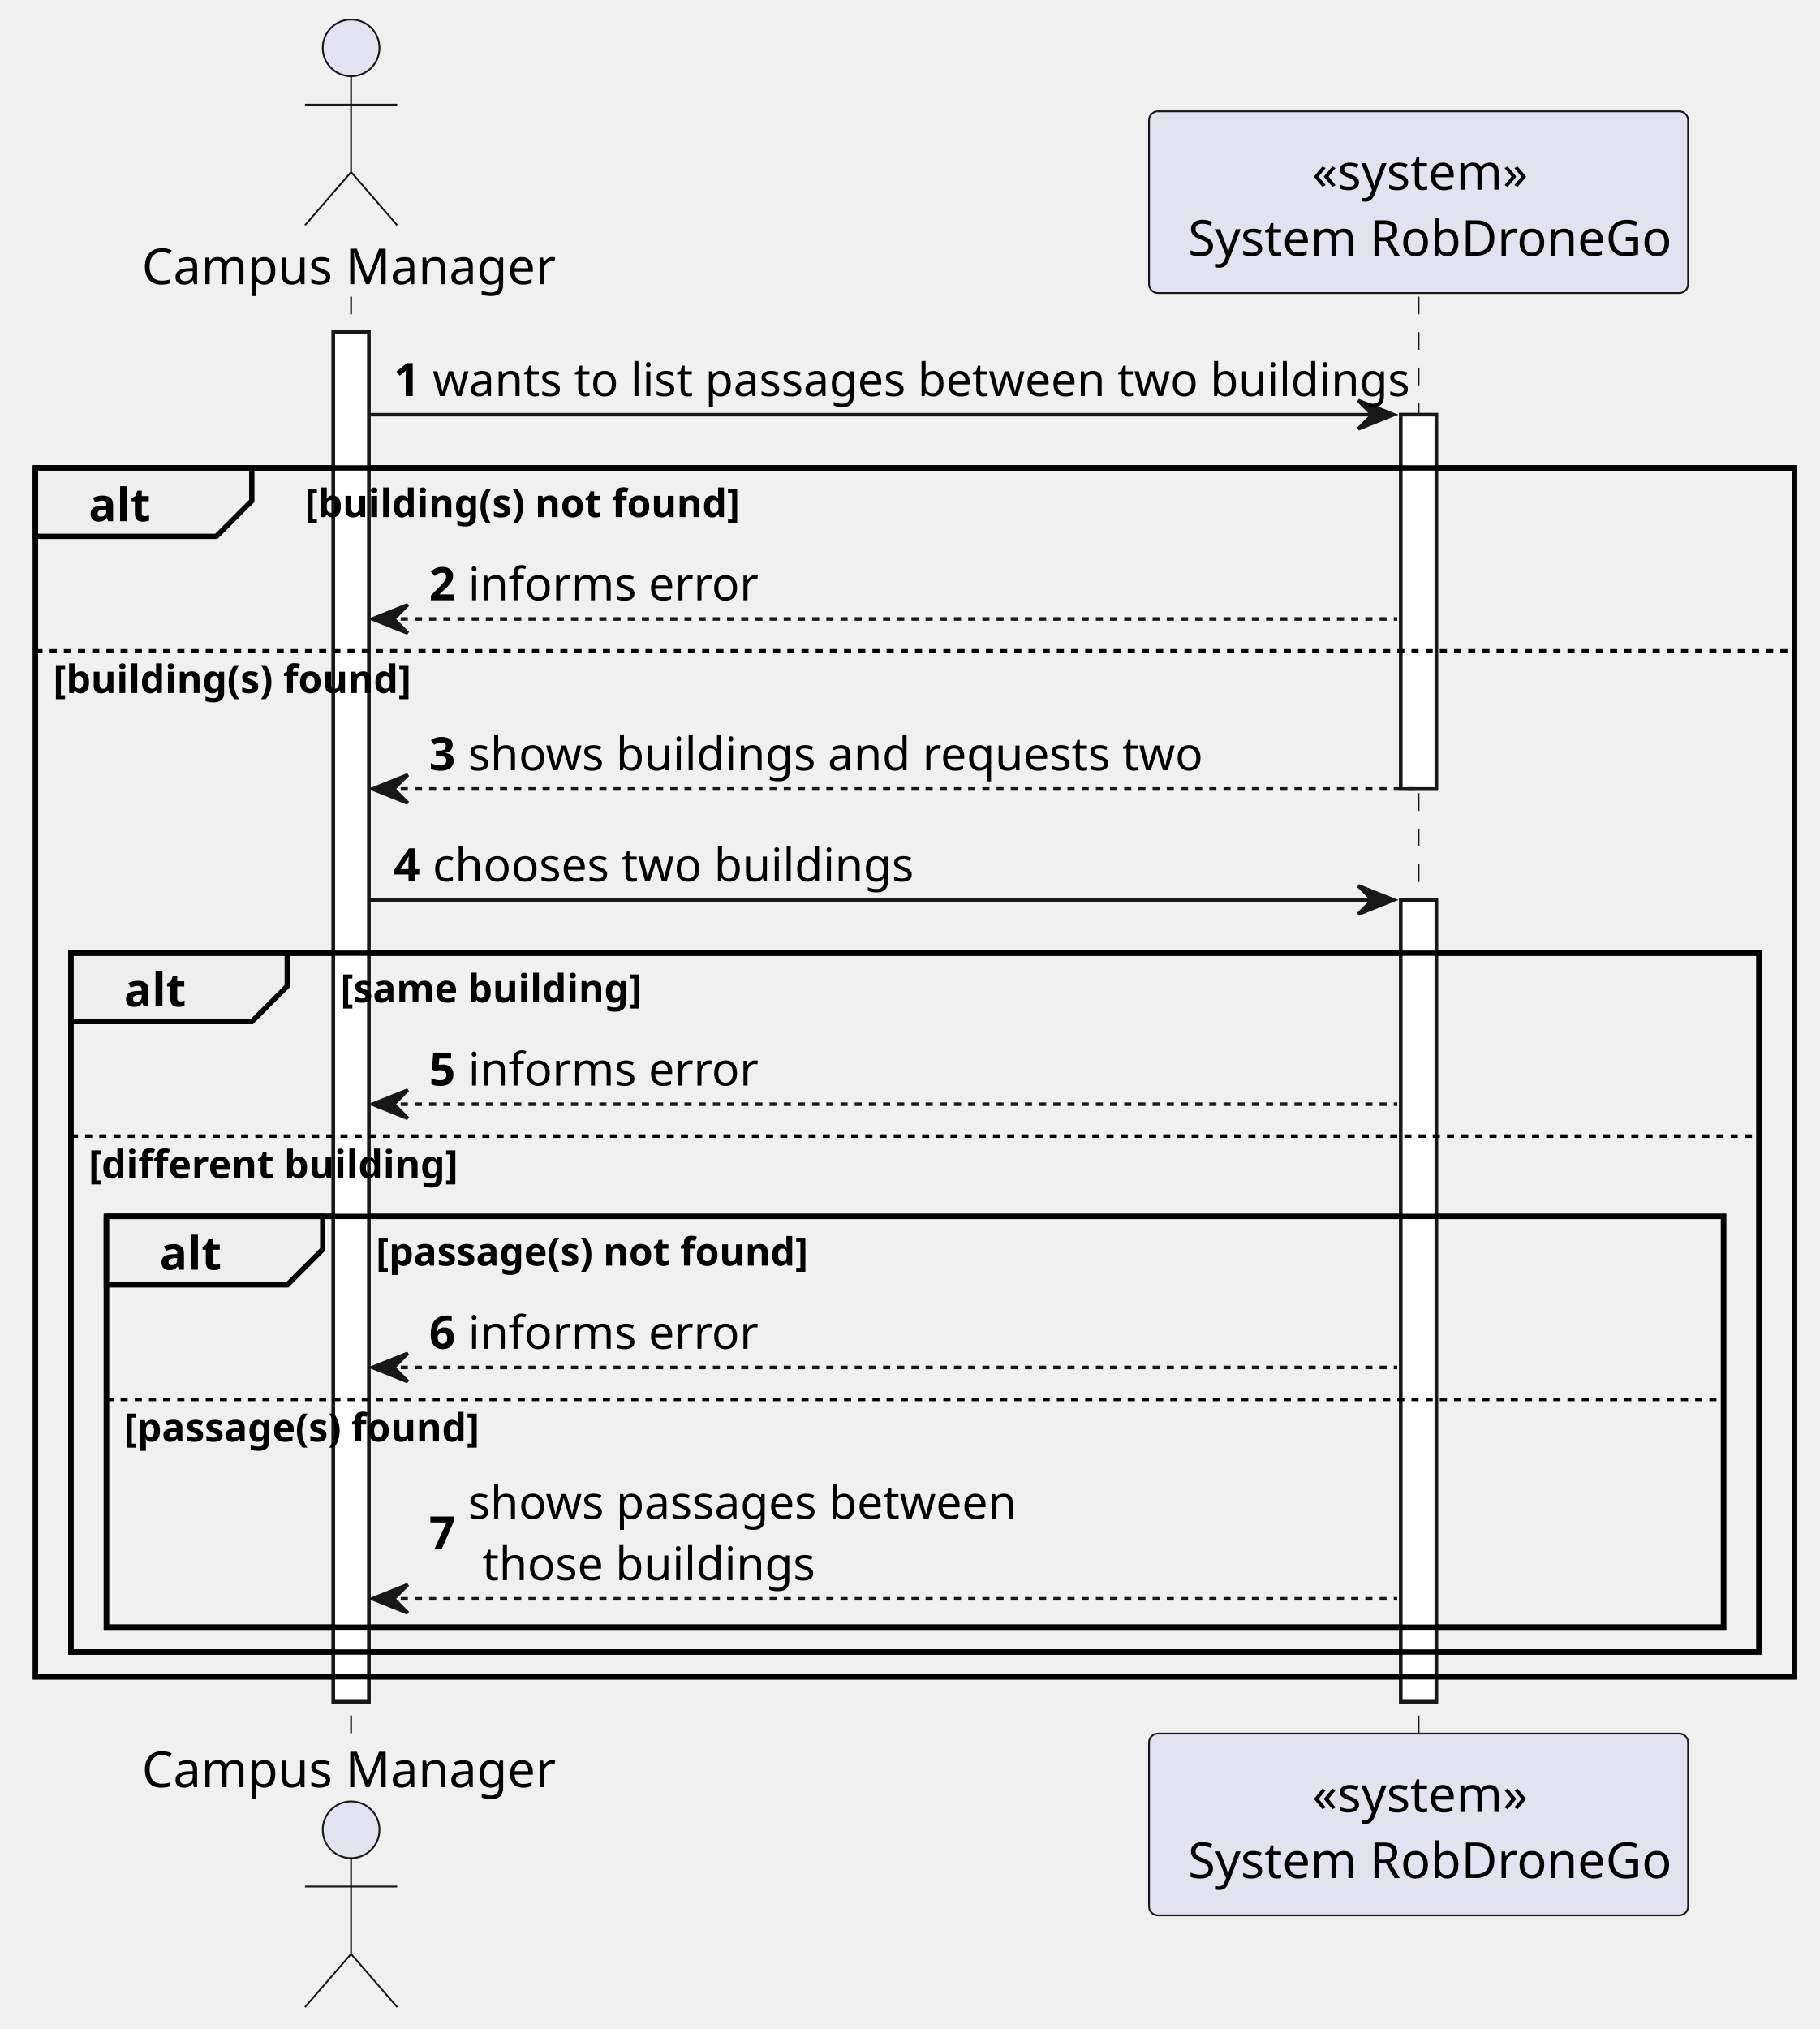
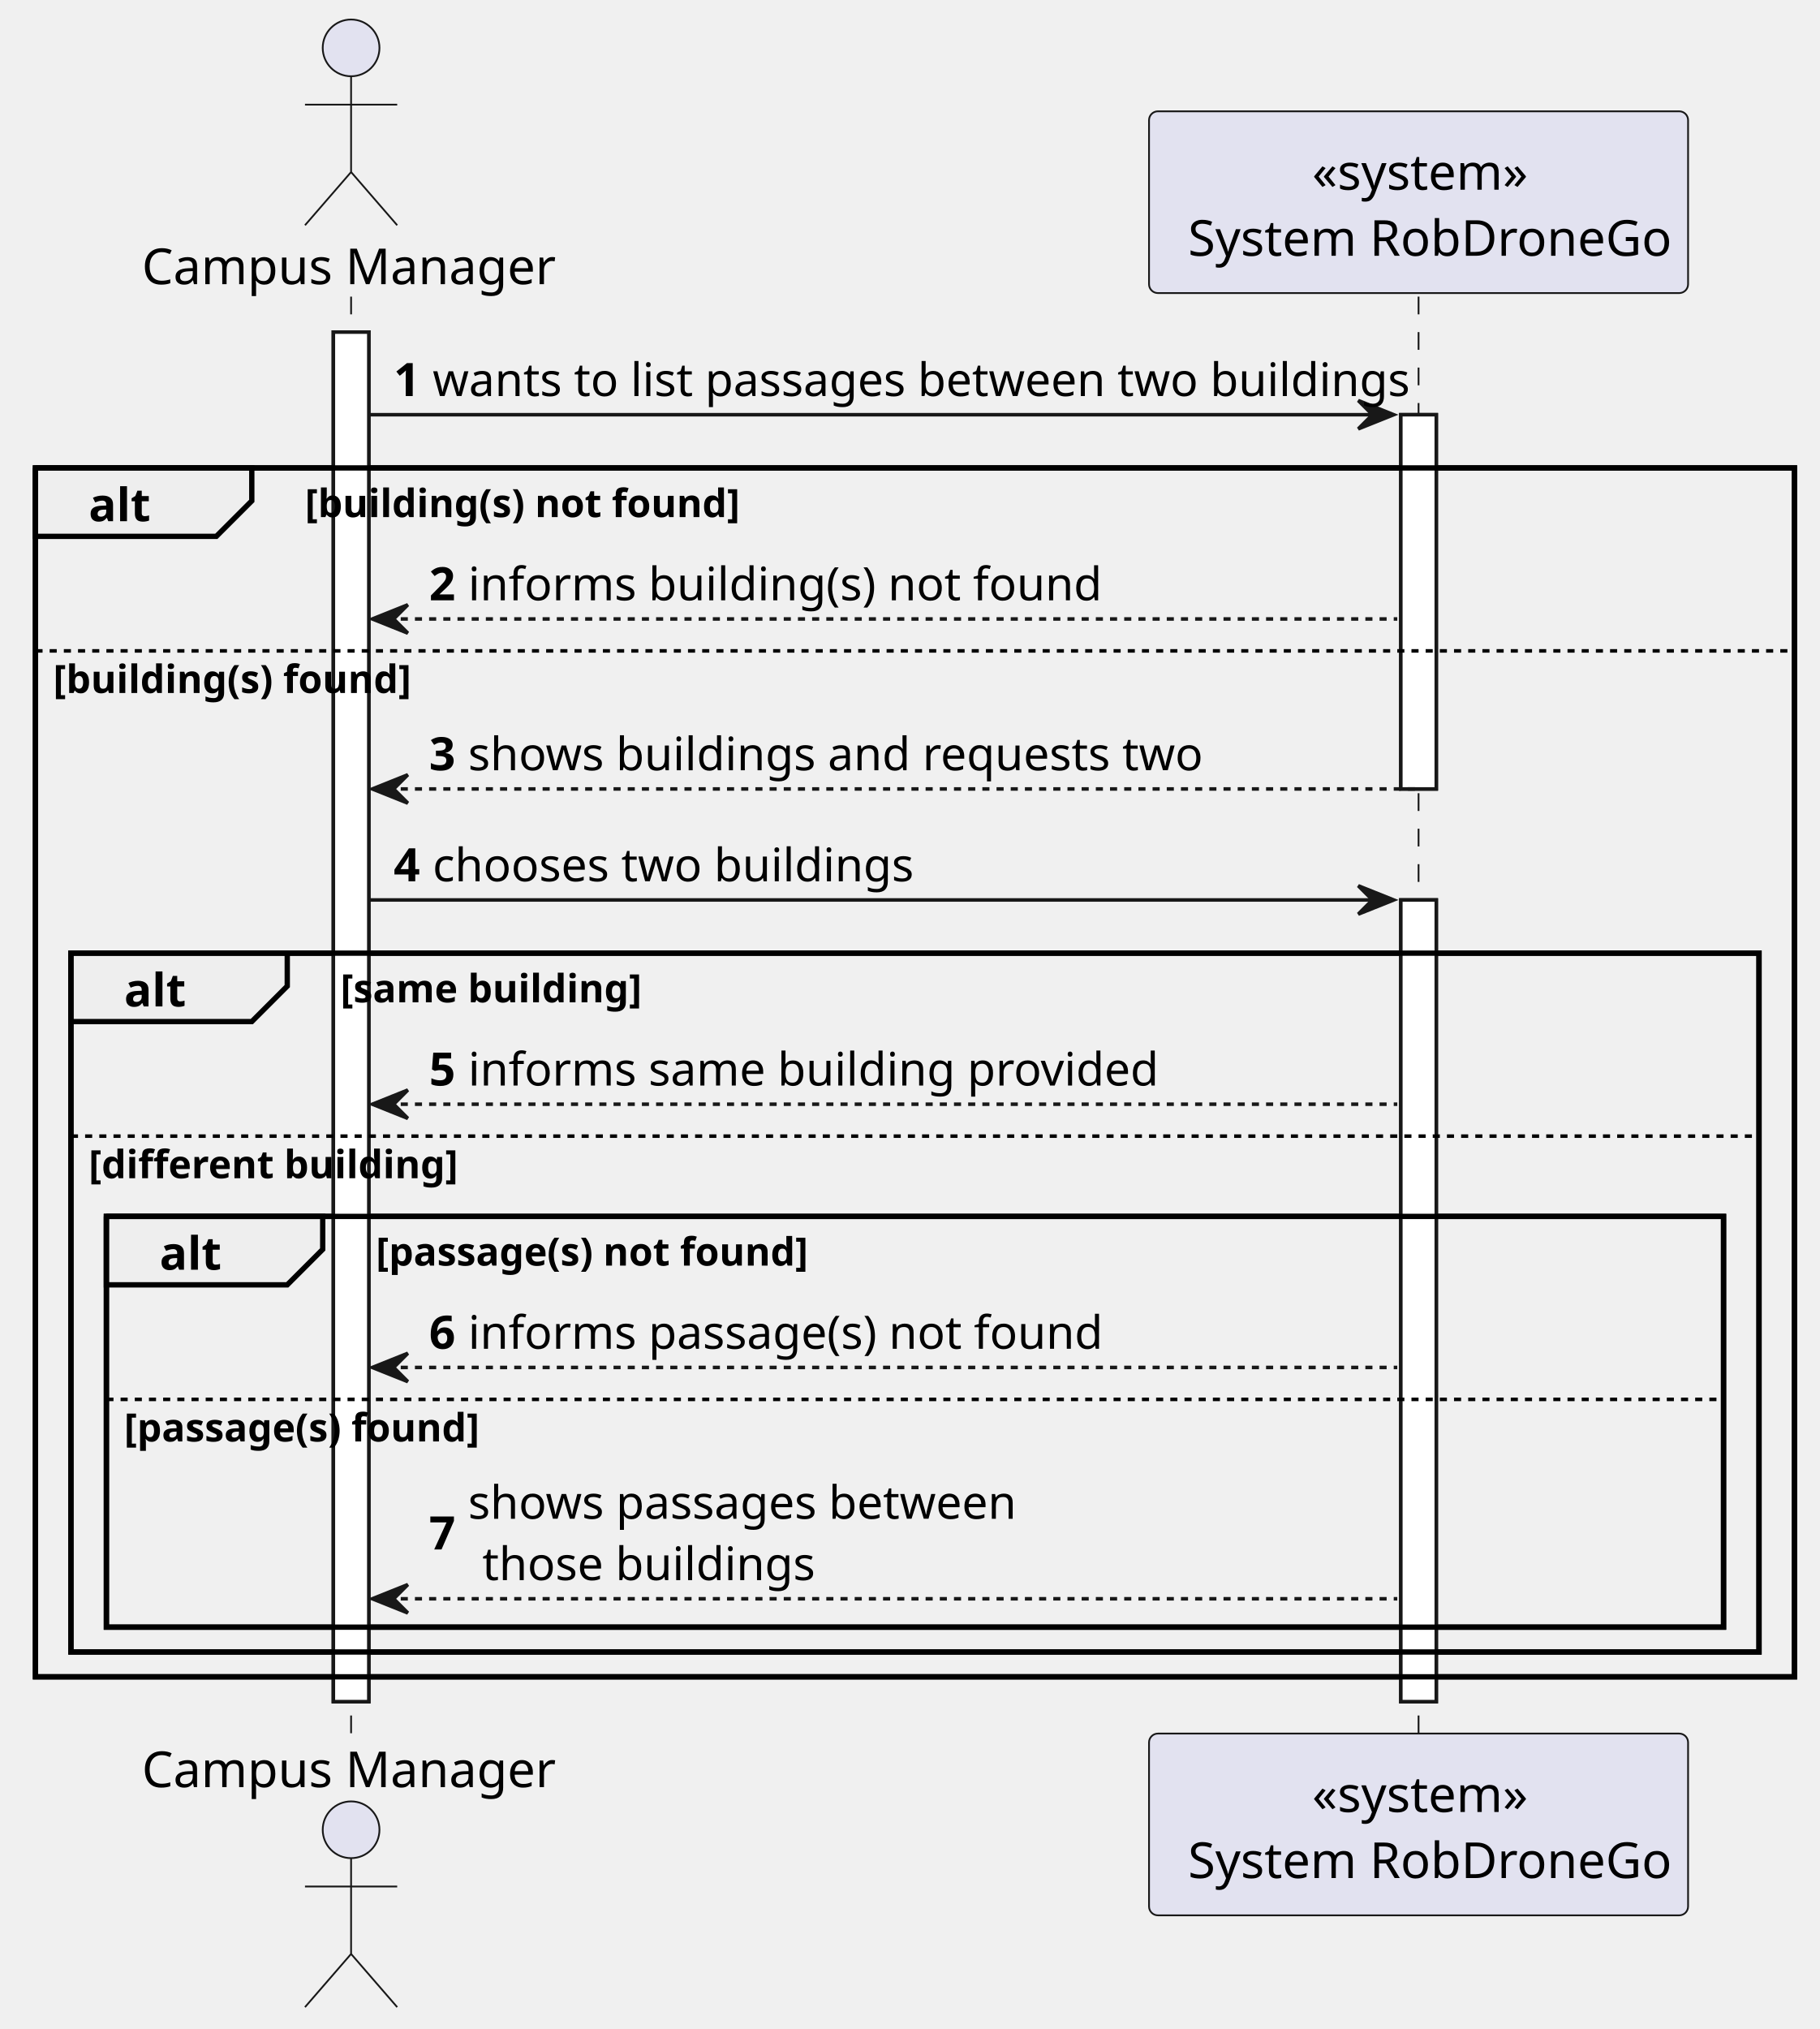
<svg xmlns="http://www.w3.org/2000/svg" contentStyleType="text/css" height="572px" preserveAspectRatio="none" style="width:513px;height:572px;background:#FFFFFF;" version="1.1" viewBox="0 0 513 572" width="513px" zoomAndPan="magnify">
  <defs />
  <g>
    <rect fill="#FFFFFF" height="386.094" style="stroke:#181818;stroke-width:1.0;" width="10" x="94" y="93.621" />
    <rect fill="#FFFFFF" height="105.504" style="stroke:#181818;stroke-width:1.0;" width="10" x="395" y="116.912" />
    <rect fill="#FFFFFF" height="226.008" style="stroke:#181818;stroke-width:1.0;" width="10" x="395" y="253.707" />
    <rect fill="none" height="340.803" style="stroke:#000000;stroke-width:1.5;" width="496" x="10" y="131.912" />
    <rect fill="none" height="197.008" style="stroke:#000000;stroke-width:1.5;" width="476" x="20" y="268.707" />
    <rect fill="none" height="115.795" style="stroke:#000000;stroke-width:1.5;" width="456" x="30" y="342.92" />
    <line style="stroke:#181818;stroke-width:0.5;stroke-dasharray:5.0,5.0;" x1="99" x2="99" y1="83.621" y2="489.715" />
    <line style="stroke:#181818;stroke-width:0.5;stroke-dasharray:5.0,5.0;" x1="400" x2="400" y1="83.621" y2="489.715" />
    <text fill="#000000" font-family="sans-serif" font-size="14" lengthAdjust="spacing" textLength="112" x="40" y="80.107">Campus Manager</text>
    <ellipse cx="99" cy="13.5" fill="#E2E2F0" rx="8" ry="8" style="stroke:#181818;stroke-width:0.5;" />
    <path d="M99,21.5 L99,48.5 M86,29.5 L112,29.5 M99,48.5 L86,63.5 M99,48.5 L112,63.5 " fill="none" style="stroke:#181818;stroke-width:0.5;" />
    <text fill="#000000" font-family="sans-serif" font-size="14" lengthAdjust="spacing" textLength="112" x="40" y="503.822">Campus Manager</text>
    <ellipse cx="99" cy="515.836" fill="#E2E2F0" rx="8" ry="8" style="stroke:#181818;stroke-width:0.5;" />
    <path d="M99,523.836 L99,550.836 M86,531.836 L112,531.836 M99,550.836 L86,565.836 M99,550.836 L112,565.836 " fill="none" style="stroke:#181818;stroke-width:0.5;" />
    <rect fill="#E2E2F0" height="51.242" rx="2.5" ry="2.5" style="stroke:#181818;stroke-width:0.5;" width="152" x="324" y="31.379" />
    <text fill="#000000" font-family="sans-serif" font-size="14" lengthAdjust="spacing" textLength="60" x="370" y="53.486">«system»</text>
    <text fill="#000000" font-family="sans-serif" font-size="14" lengthAdjust="spacing" textLength="134" x="335" y="72.107">System RobDroneGo</text>
    <rect fill="#E2E2F0" height="51.242" rx="2.5" ry="2.5" style="stroke:#181818;stroke-width:0.5;" width="152" x="324" y="488.715" />
    <text fill="#000000" font-family="sans-serif" font-size="14" lengthAdjust="spacing" textLength="60" x="370" y="510.822">«system»</text>
    <text fill="#000000" font-family="sans-serif" font-size="14" lengthAdjust="spacing" textLength="134" x="335" y="529.443">System RobDroneGo</text>
    <rect fill="#FFFFFF" height="386.094" style="stroke:#181818;stroke-width:1.0;" width="10" x="94" y="93.621" />
    <rect fill="#FFFFFF" height="105.504" style="stroke:#181818;stroke-width:1.0;" width="10" x="395" y="116.912" />
    <rect fill="#FFFFFF" height="226.008" style="stroke:#181818;stroke-width:1.0;" width="10" x="395" y="253.707" />
    <polygon fill="#181818" points="383,112.912,393,116.912,383,120.912,387,116.912" style="stroke:#181818;stroke-width:1.0;" />
    <line style="stroke:#181818;stroke-width:1.0;" x1="104" x2="389" y1="116.912" y2="116.912" />
    <text fill="#000000" font-family="sans-serif" font-size="13" font-weight="bold" lengthAdjust="spacing" textLength="7" x="111" y="111.649">1</text>
    <text fill="#000000" font-family="sans-serif" font-size="13" lengthAdjust="spacing" textLength="261" x="122" y="111.649">wants to list passages between two buildings</text>
    <path d="M10,131.912 L71,131.912 L71,141.203 L61,151.203 L10,151.203 L10,131.912 " fill="#EEEEEE" style="stroke:#000000;stroke-width:1.5;" />
    <rect fill="none" height="340.803" style="stroke:#000000;stroke-width:1.5;" width="496" x="10" y="131.912" />
    <text fill="#000000" font-family="sans-serif" font-size="13" font-weight="bold" lengthAdjust="spacing" textLength="16" x="25" y="146.94">alt</text>
    <text fill="#000000" font-family="sans-serif" font-size="11" font-weight="bold" lengthAdjust="spacing" textLength="123" x="86" y="145.782">[building(s) not found]</text>
    <polygon fill="#181818" points="115,170.494,105,174.494,115,178.494,111,174.494" style="stroke:#181818;stroke-width:1.0;" />
    <line style="stroke:#181818;stroke-width:1.0;stroke-dasharray:2.0,2.0;" x1="109" x2="394" y1="174.494" y2="174.494" />
    <text fill="#000000" font-family="sans-serif" font-size="13" font-weight="bold" lengthAdjust="spacing" textLength="7" x="121" y="169.231">2</text>
-     <text fill="#000000" font-family="sans-serif" font-size="13" lengthAdjust="spacing" textLength="72" x="132" y="169.231">informs error</text>
+     <text fill="#000000" font-family="sans-serif" font-size="13" lengthAdjust="spacing" textLength="162" x="132" y="169.231">informs building(s) not found</text>
    <line style="stroke:#000000;stroke-width:1.0;stroke-dasharray:2.0,2.0;" x1="10" x2="506" y1="183.494" y2="183.494" />
    <text fill="#000000" font-family="sans-serif" font-size="11" font-weight="bold" lengthAdjust="spacing" textLength="102" x="15" y="195.364">[building(s) found]</text>
    <polygon fill="#181818" points="115,218.416,105,222.416,115,226.416,111,222.416" style="stroke:#181818;stroke-width:1.0;" />
    <line style="stroke:#181818;stroke-width:1.0;stroke-dasharray:2.0,2.0;" x1="109" x2="399" y1="222.416" y2="222.416" />
    <text fill="#000000" font-family="sans-serif" font-size="13" font-weight="bold" lengthAdjust="spacing" textLength="7" x="121" y="217.153">3</text>
    <text fill="#000000" font-family="sans-serif" font-size="13" lengthAdjust="spacing" textLength="195" x="132" y="217.153">shows buildings and requests two</text>
    <polygon fill="#181818" points="383,249.707,393,253.707,383,257.707,387,253.707" style="stroke:#181818;stroke-width:1.0;" />
    <line style="stroke:#181818;stroke-width:1.0;" x1="104" x2="389" y1="253.707" y2="253.707" />
    <text fill="#000000" font-family="sans-serif" font-size="13" font-weight="bold" lengthAdjust="spacing" textLength="7" x="111" y="248.444">4</text>
    <text fill="#000000" font-family="sans-serif" font-size="13" lengthAdjust="spacing" textLength="128" x="122" y="248.444">chooses two buildings</text>
    <path d="M20,268.707 L81,268.707 L81,277.998 L71,287.998 L20,287.998 L20,268.707 " fill="#EEEEEE" style="stroke:#000000;stroke-width:1.5;" />
    <rect fill="none" height="197.008" style="stroke:#000000;stroke-width:1.5;" width="476" x="20" y="268.707" />
    <text fill="#000000" font-family="sans-serif" font-size="13" font-weight="bold" lengthAdjust="spacing" textLength="16" x="35" y="283.735">alt</text>
    <text fill="#000000" font-family="sans-serif" font-size="11" font-weight="bold" lengthAdjust="spacing" textLength="86" x="96" y="282.577">[same building]</text>
    <polygon fill="#181818" points="115,307.289,105,311.289,115,315.289,111,311.289" style="stroke:#181818;stroke-width:1.0;" />
    <line style="stroke:#181818;stroke-width:1.0;stroke-dasharray:2.0,2.0;" x1="109" x2="394" y1="311.289" y2="311.289" />
    <text fill="#000000" font-family="sans-serif" font-size="13" font-weight="bold" lengthAdjust="spacing" textLength="7" x="121" y="306.026">5</text>
-     <text fill="#000000" font-family="sans-serif" font-size="13" lengthAdjust="spacing" textLength="72" x="132" y="306.026">informs error</text>
+     <text fill="#000000" font-family="sans-serif" font-size="13" lengthAdjust="spacing" textLength="177" x="132" y="306.026">informs same building provided</text>
    <line style="stroke:#000000;stroke-width:1.0;stroke-dasharray:2.0,2.0;" x1="20" x2="496" y1="320.289" y2="320.289" />
    <text fill="#000000" font-family="sans-serif" font-size="11" font-weight="bold" lengthAdjust="spacing" textLength="103" x="25" y="332.159">[different building]</text>
    <path d="M30,342.92 L91,342.92 L91,352.211 L81,362.211 L30,362.211 L30,342.92 " fill="#EEEEEE" style="stroke:#000000;stroke-width:1.5;" />
    <rect fill="none" height="115.795" style="stroke:#000000;stroke-width:1.5;" width="456" x="30" y="342.92" />
    <text fill="#000000" font-family="sans-serif" font-size="13" font-weight="bold" lengthAdjust="spacing" textLength="16" x="45" y="357.948">alt</text>
    <text fill="#000000" font-family="sans-serif" font-size="11" font-weight="bold" lengthAdjust="spacing" textLength="126" x="106" y="356.79">[passage(s) not found]</text>
    <polygon fill="#181818" points="115,381.502,105,385.502,115,389.502,111,385.502" style="stroke:#181818;stroke-width:1.0;" />
    <line style="stroke:#181818;stroke-width:1.0;stroke-dasharray:2.0,2.0;" x1="109" x2="394" y1="385.502" y2="385.502" />
    <text fill="#000000" font-family="sans-serif" font-size="13" font-weight="bold" lengthAdjust="spacing" textLength="7" x="121" y="380.239">6</text>
-     <text fill="#000000" font-family="sans-serif" font-size="13" lengthAdjust="spacing" textLength="72" x="132" y="380.239">informs error</text>
+     <text fill="#000000" font-family="sans-serif" font-size="13" lengthAdjust="spacing" textLength="167" x="132" y="380.239">informs passage(s) not found</text>
    <line style="stroke:#000000;stroke-width:1.0;stroke-dasharray:2.0,2.0;" x1="30" x2="486" y1="394.502" y2="394.502" />
    <text fill="#000000" font-family="sans-serif" font-size="11" font-weight="bold" lengthAdjust="spacing" textLength="105" x="35" y="406.372">[passage(s) found]</text>
    <polygon fill="#181818" points="115,446.715,105,450.715,115,454.715,111,450.715" style="stroke:#181818;stroke-width:1.0;" />
    <line style="stroke:#181818;stroke-width:1.0;stroke-dasharray:2.0,2.0;" x1="109" x2="394" y1="450.715" y2="450.715" />
    <text fill="#000000" font-family="sans-serif" font-size="13" font-weight="bold" lengthAdjust="spacing" textLength="7" x="121" y="436.807">7</text>
    <text fill="#000000" font-family="sans-serif" font-size="13" lengthAdjust="spacing" textLength="149" x="132" y="428.161">shows passages between</text>
    <text fill="#000000" font-family="sans-serif" font-size="13" lengthAdjust="spacing" textLength="87" x="136" y="445.452">those buildings</text>
  </g>
</svg>
